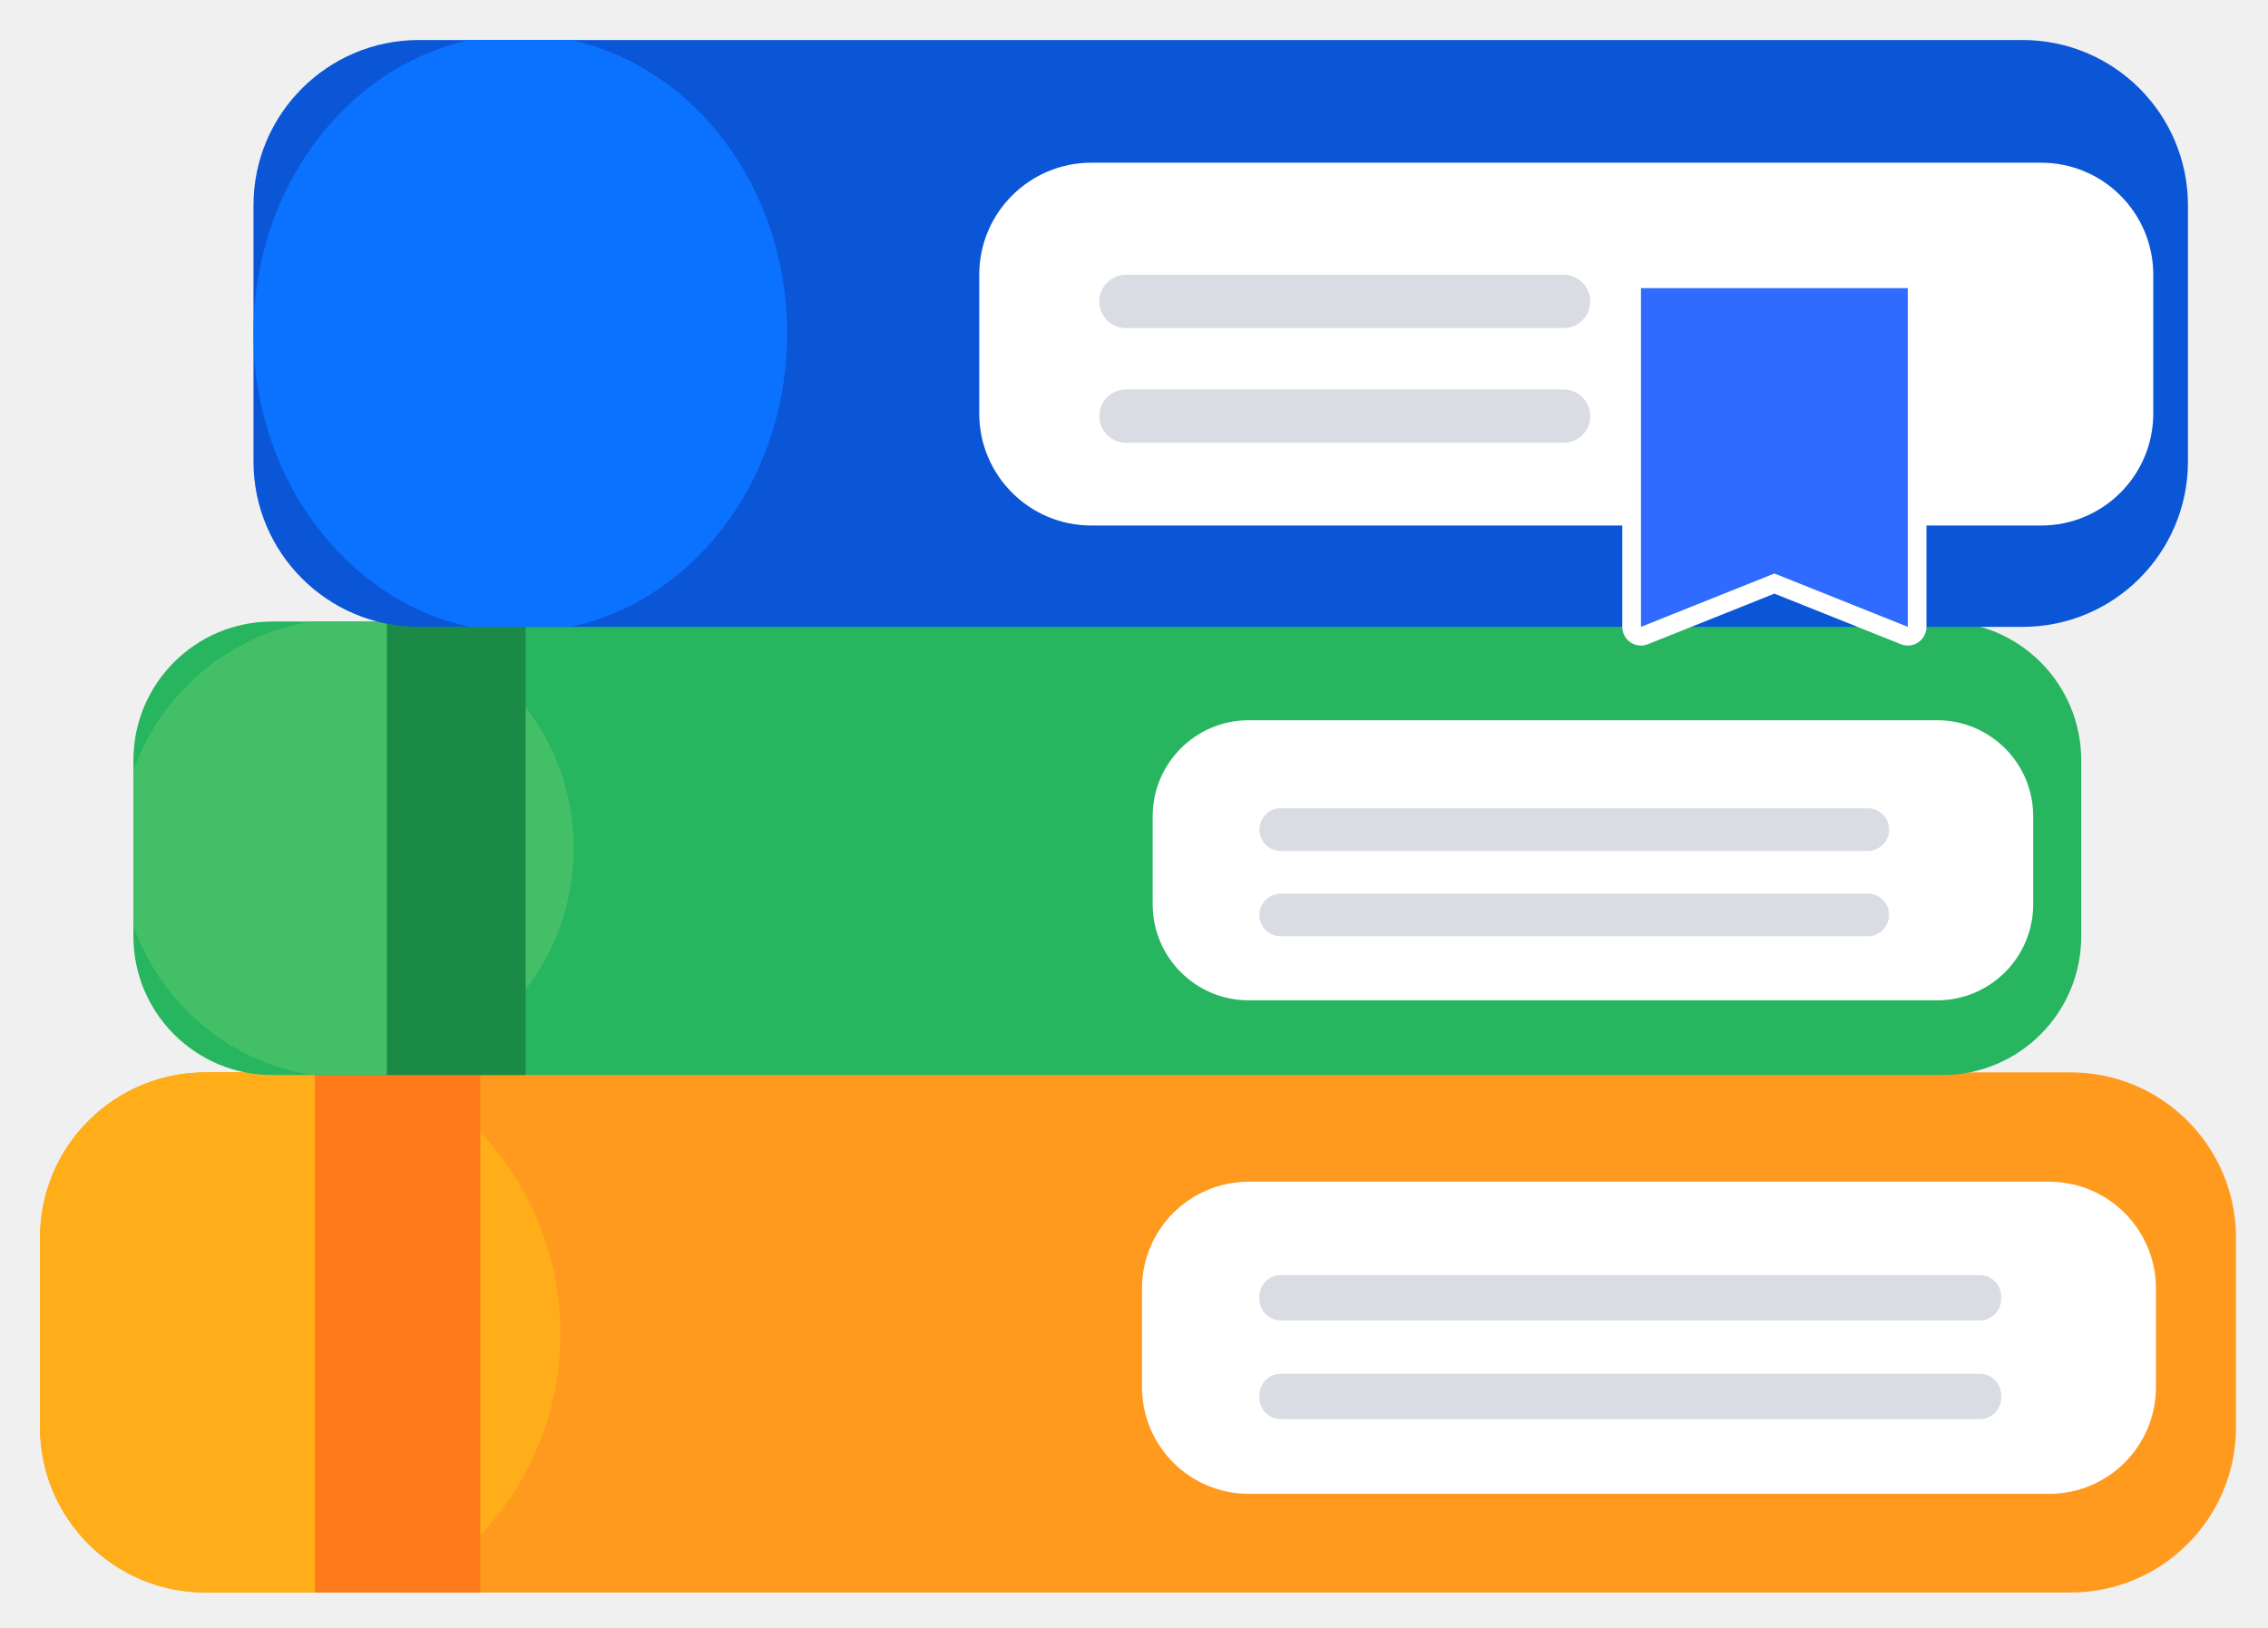
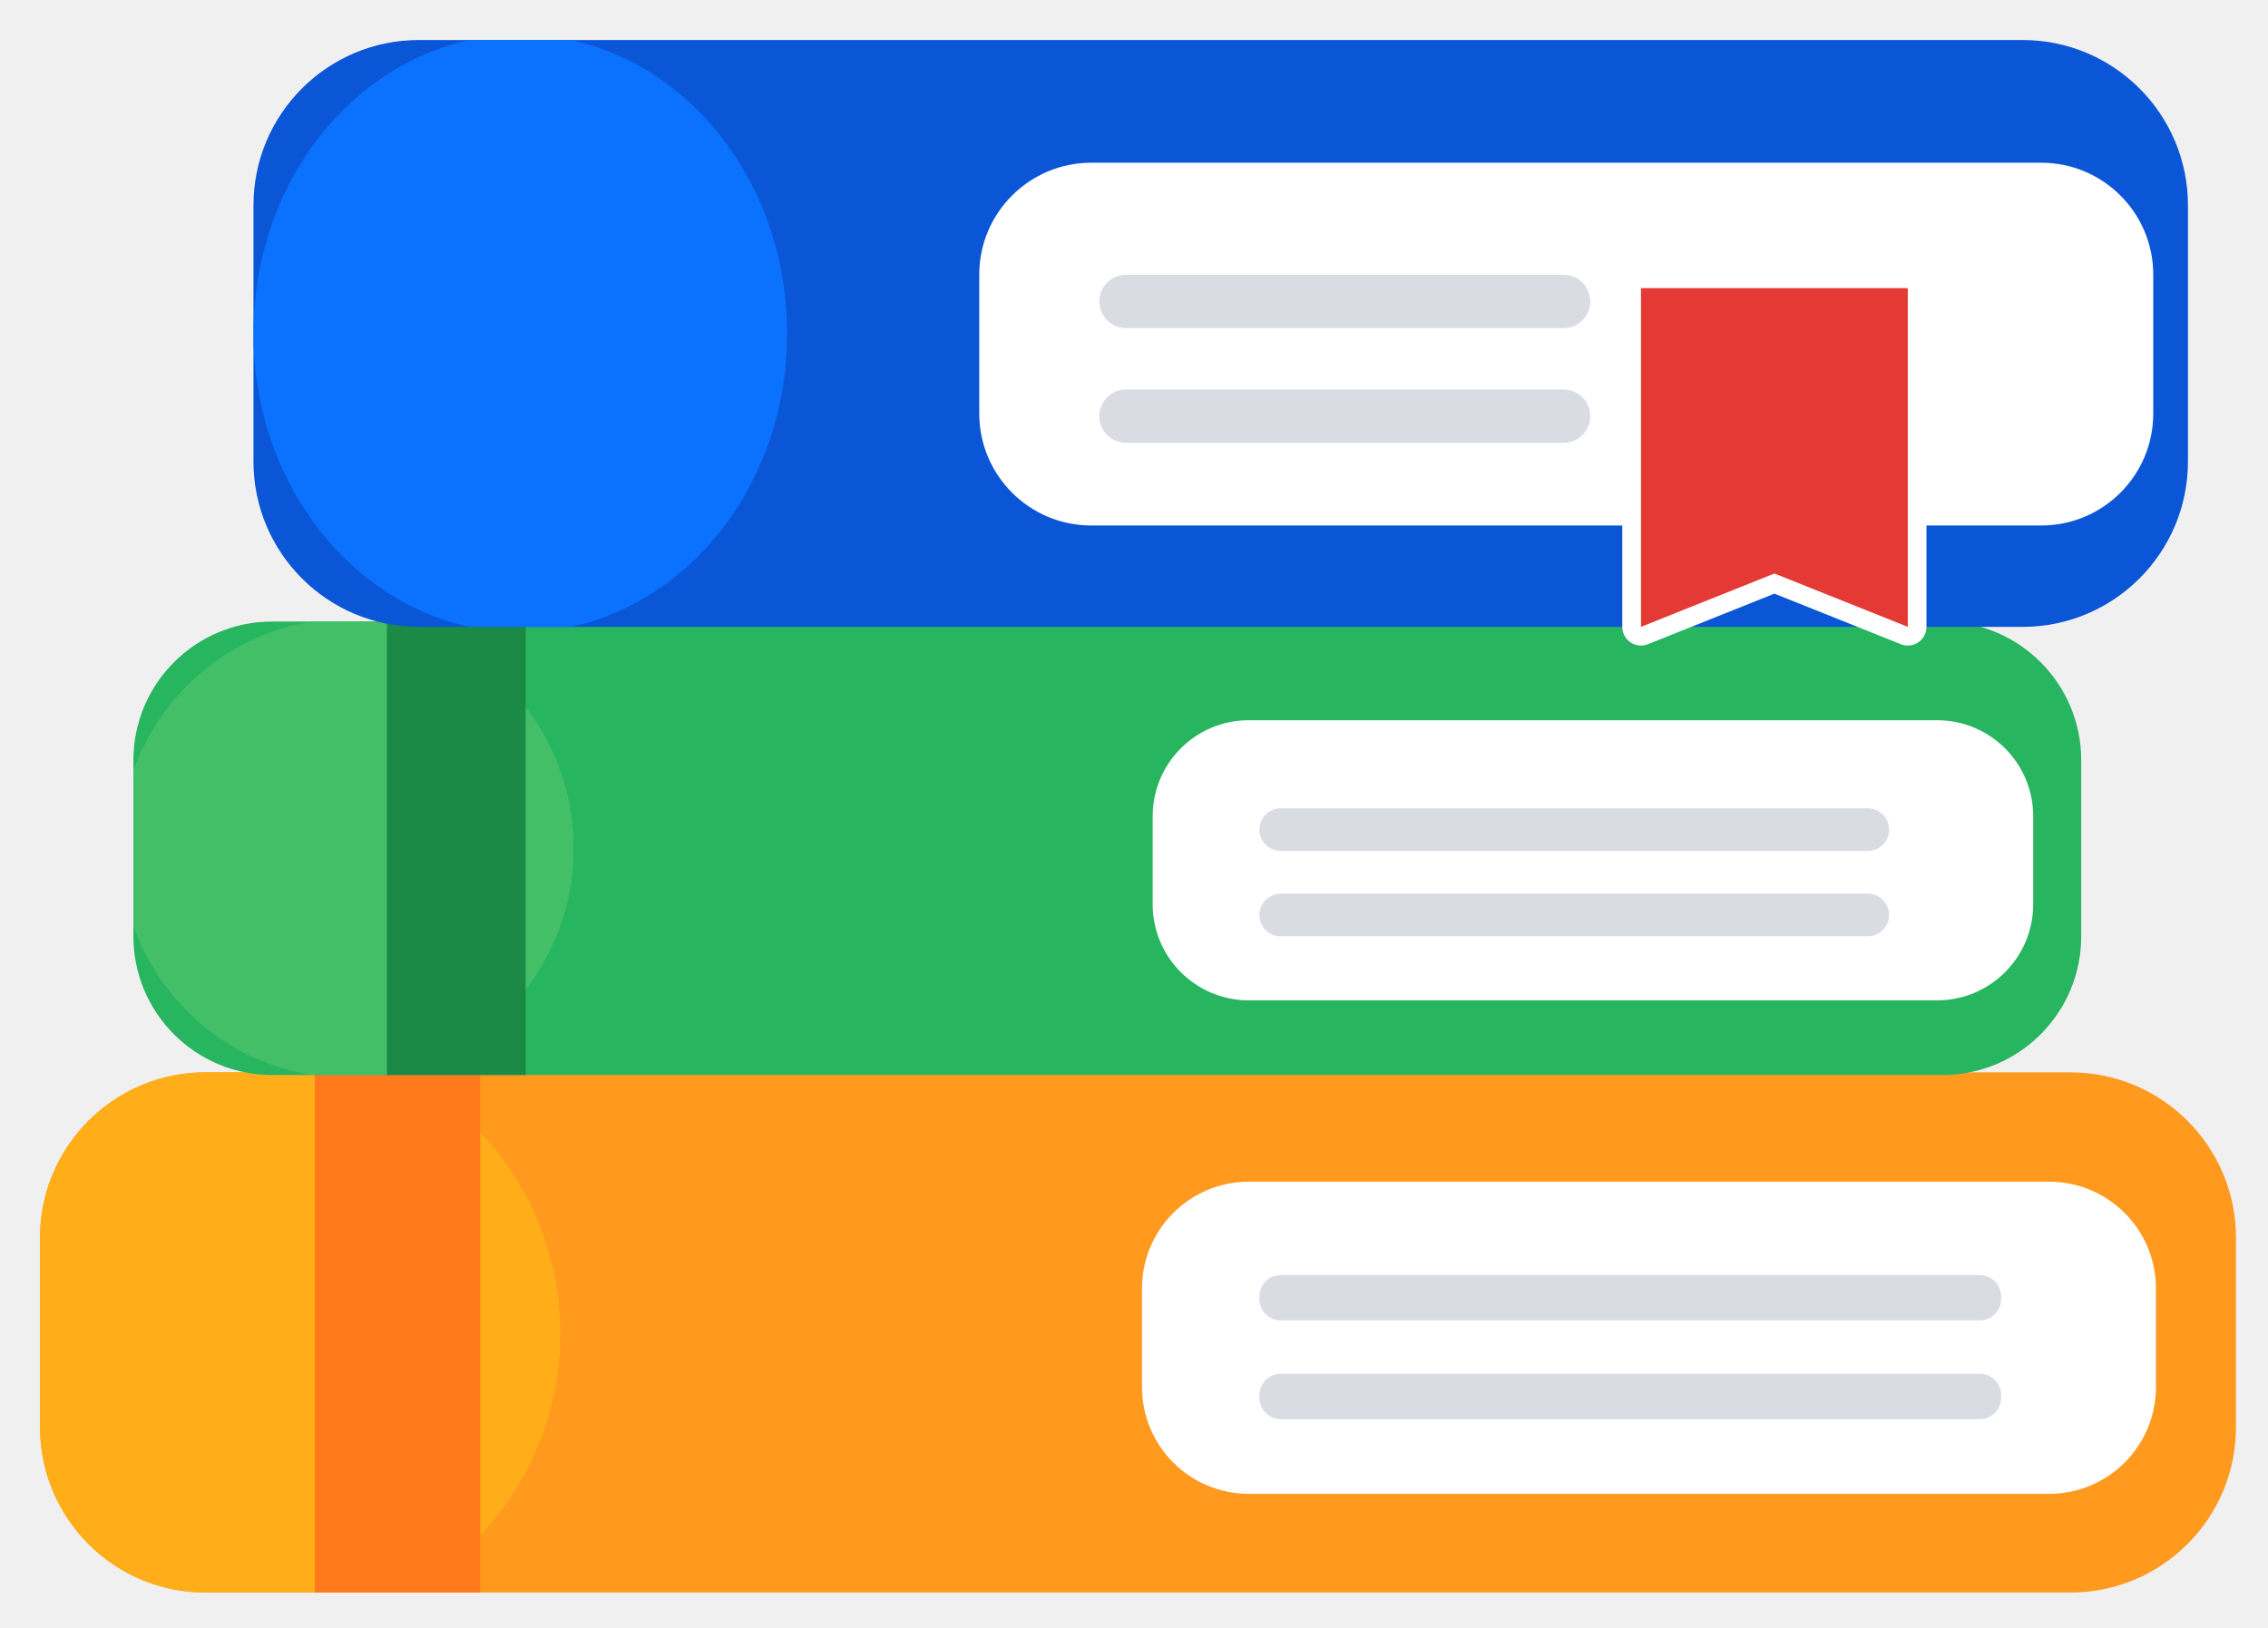
<svg xmlns="http://www.w3.org/2000/svg" viewBox="200 235 850 610">
  <defs>
    <clipPath id="b">
      <rect x="295" y="250" width="725" height="220" rx="62" />
    </clipPath>
    <clipPath id="g">
      <rect x="250" y="468" width="730" height="170" rx="52" />
    </clipPath>
    <clipPath id="o">
      <rect x="215" y="637" width="823" height="195" rx="62" />
    </clipPath>
  </defs>
  <g clip-path="url(#o)">
    <rect x="215" y="637" width="823" height="195" fill="#ff9a1f" />
    <ellipse cx="300" cy="735" rx="110" ry="110" fill="#ffae1a" />
    <rect x="318" y="637" width="62" height="195" fill="#ff7a1a" />
  </g>
  <rect x="628" y="678" width="380" height="117" rx="40" fill="#fff" />
  <rect x="672" y="713" width="278" height="17" rx="8" fill="#d9dde3" />
  <rect x="672" y="750" width="278" height="17" rx="8" fill="#d9dde3" />
  <g clip-path="url(#g)">
    <rect x="250" y="468" width="730" height="170" fill="#27b560" />
    <ellipse cx="330" cy="553" rx="85" ry="86" fill="#43bf68" />
    <rect x="345" y="468" width="52" height="170" fill="#1c8a47" />
  </g>
  <rect x="632" y="505" width="330" height="105" rx="36" fill="#fff" />
  <rect x="672" y="538" width="236" height="16" rx="8" fill="#d9dde3" />
  <rect x="672" y="570" width="236" height="16" rx="8" fill="#d9dde3" />
  <g clip-path="url(#b)">
    <rect x="295" y="250" width="725" height="220" fill="#0a56d6" />
    <ellipse cx="395" cy="360" rx="100" ry="112" fill="#0a72ff" />
  </g>
  <rect x="567" y="296" width="440" height="136" rx="42" fill="#fff" />
  <rect x="612" y="338" width="184" height="20" rx="10" fill="#d9dde3" />
  <rect x="612" y="381" width="184" height="20" rx="10" fill="#d9dde3" />
-   <path d="M815 343H915V470L865 450 815 470Z" fill="#2f6bff" stroke="#fff" stroke-width="14" stroke-linejoin="round" paint-order="stroke" />
+   <path d="M815 343H915V470L865 450 815 470Z" fill="#e53935" stroke="#fff" stroke-width="14" stroke-linejoin="round" paint-order="stroke" />
</svg>
